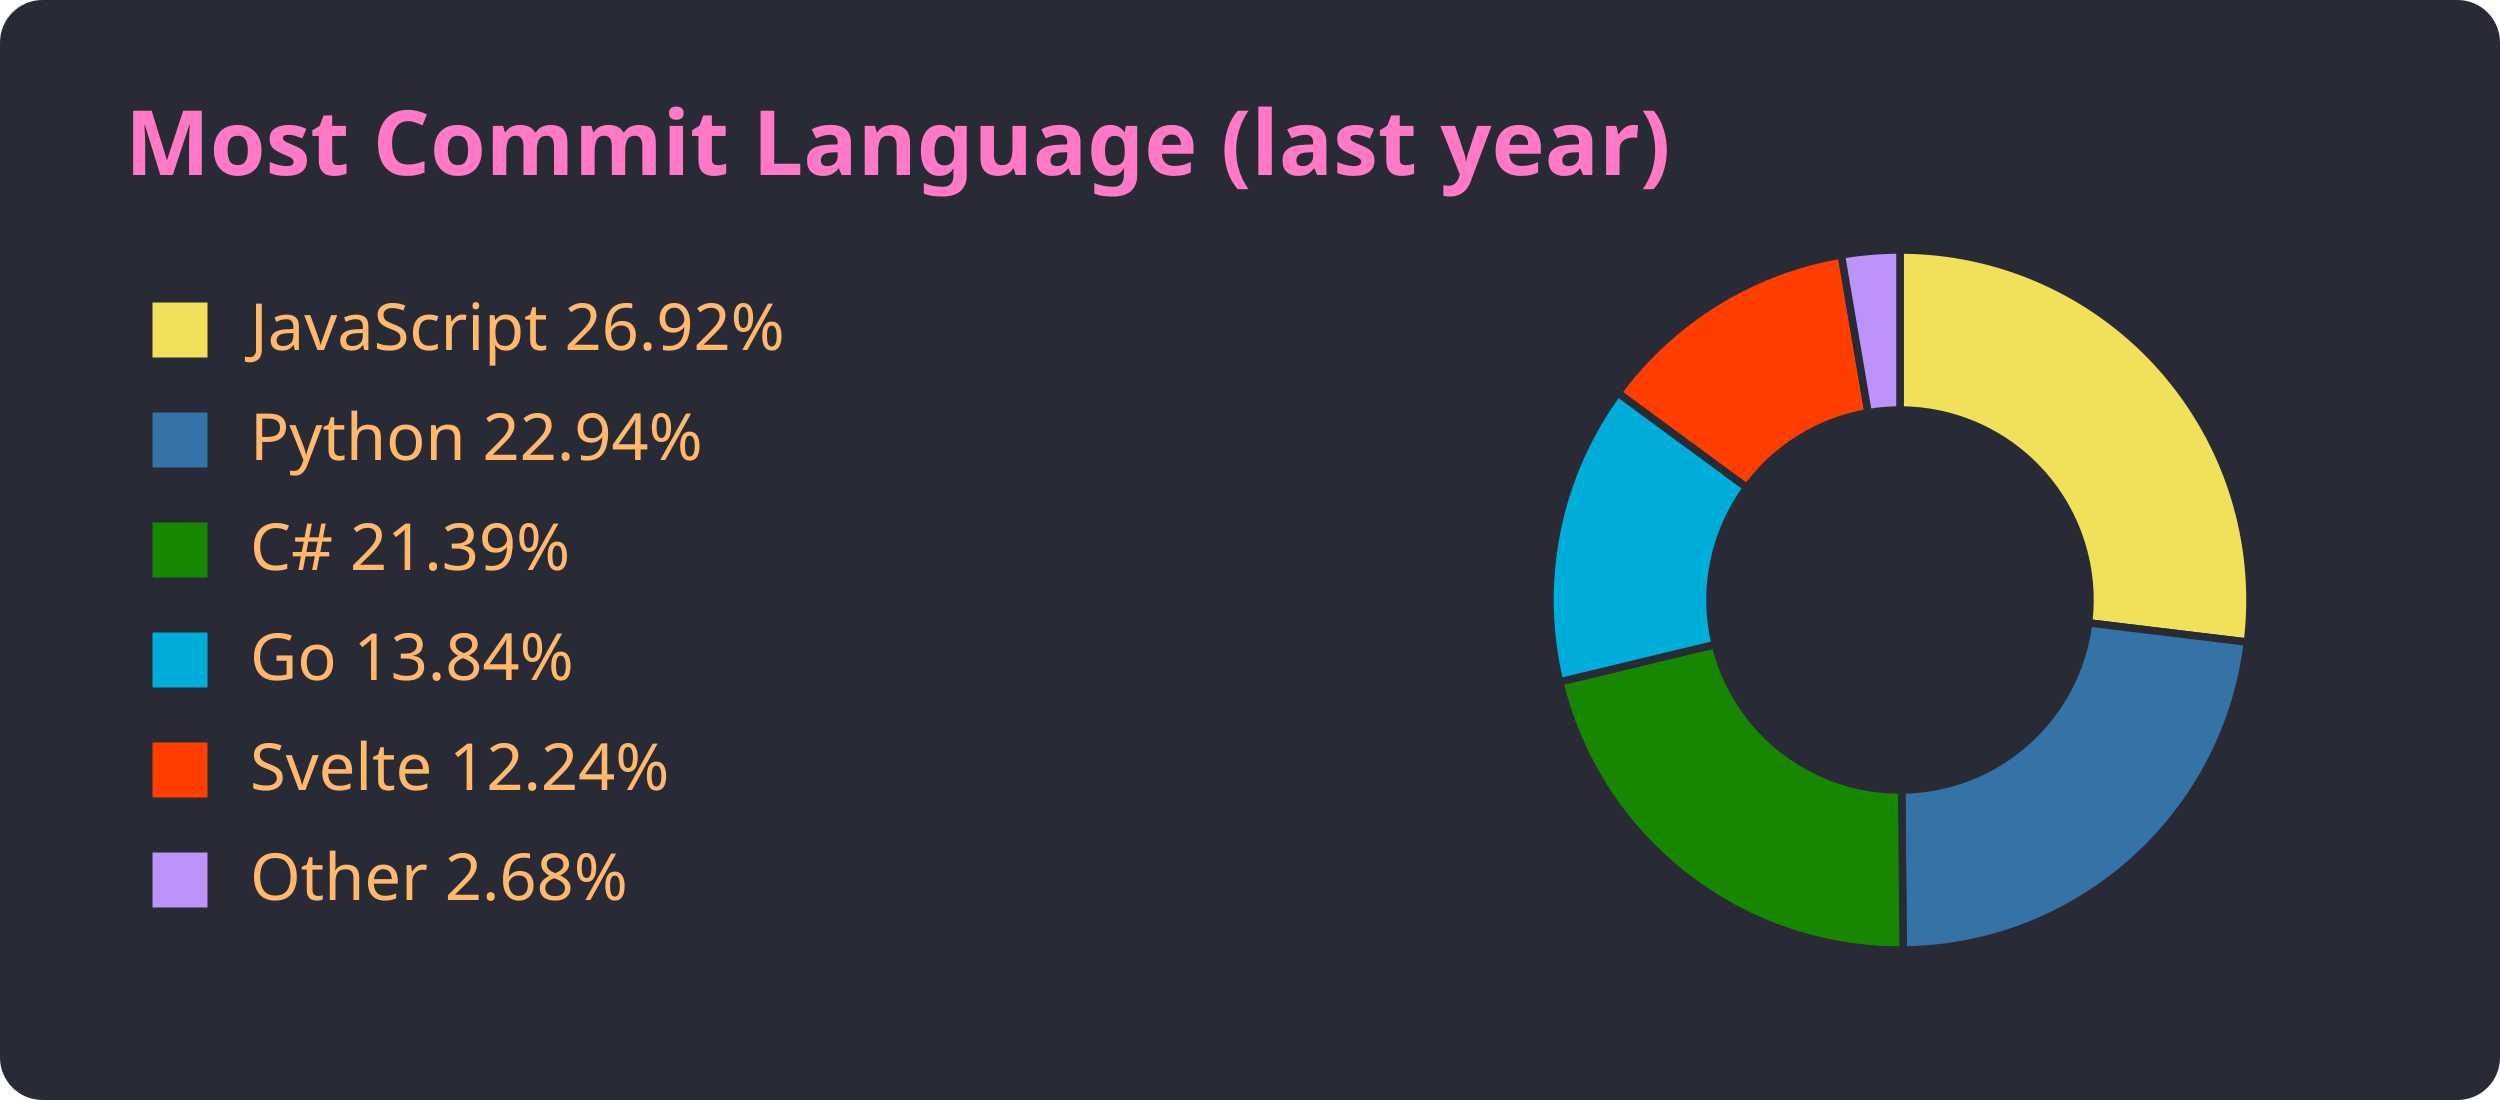
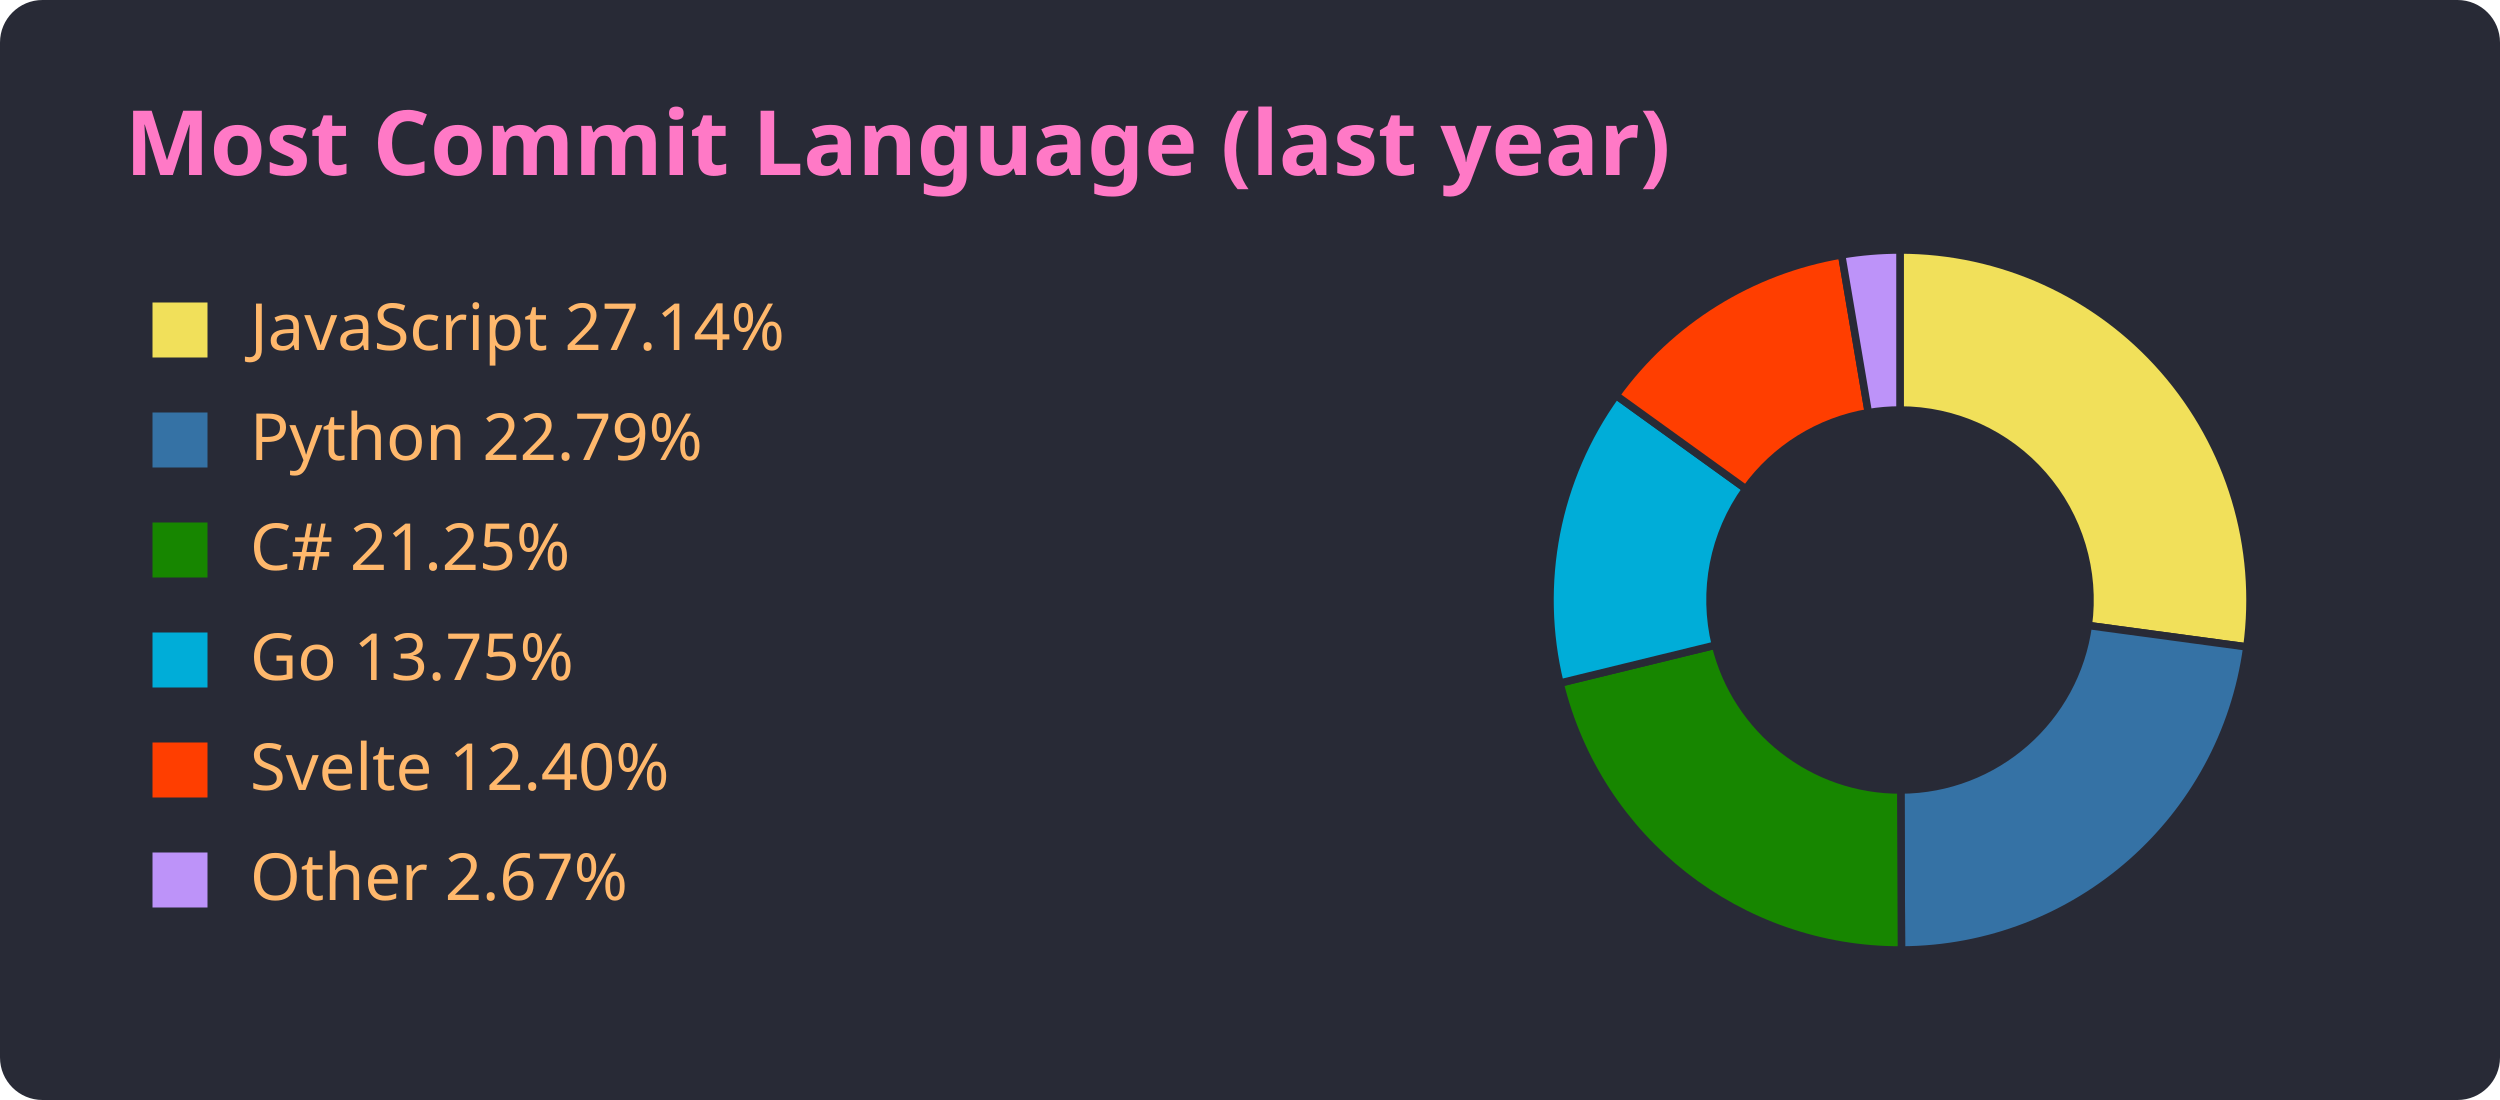
<svg xmlns="http://www.w3.org/2000/svg" width="500" height="220" viewBox="0 0 500 220" font-family="'Segoe UI', Ubuntu, Sans-Serif">
  <rect x="0.5" y="0.5" width="499" height="219" rx="8" fill="#282a36" stroke="#282a36" stroke-opacity="1.00" />
  <text x="25" y="35" font-size="18" font-weight="600" fill="#ff79c6">Most Commit Language (last year)</text>
  <rect x="30" y="60" width="12" height="12" fill="#f1e05a" stroke="#282a36" stroke-width="1" />
-   <text x="50" y="70" font-size="13" fill="#ffb86c">JavaScript 26.92%</text>
+   <text x="50" y="70" font-size="13" fill="#ffb86c">JavaScript 27.14%</text>
  <rect x="30" y="82" width="12" height="12" fill="#3572A5" stroke="#282a36" stroke-width="1" />
-   <text x="50" y="92" font-size="13" fill="#ffb86c">Python 22.94%</text>
+   <text x="50" y="92" font-size="13" fill="#ffb86c">Python 22.79%</text>
  <rect x="30" y="104" width="12" height="12" fill="#178600" stroke="#282a36" stroke-width="1" />
-   <text x="50" y="114" font-size="13" fill="#ffb86c">C# 21.39%</text>
+   <text x="50" y="114" font-size="13" fill="#ffb86c">C# 21.25%</text>
  <rect x="30" y="126" width="12" height="12" fill="#00ADD8" stroke="#282a36" stroke-width="1" />
-   <text x="50" y="136" font-size="13" fill="#ffb86c">Go 13.84%</text>
+   <text x="50" y="136" font-size="13" fill="#ffb86c">Go 13.75%</text>
  <rect x="30" y="148" width="12" height="12" fill="#ff3e00" stroke="#282a36" stroke-width="1" />
-   <text x="50" y="158" font-size="13" fill="#ffb86c">Svelte 12.24%</text>
+   <text x="50" y="158" font-size="13" fill="#ffb86c">Svelte 12.40%</text>
  <rect x="30" y="170" width="12" height="12" fill="#bd93f9" stroke="#282a36" stroke-width="1" />
-   <text x="50" y="180" font-size="13" fill="#ffb86c">Other 2.68%</text>
-   <path d="M380.00,50.00 A70.00,70.00 0 0 1 449.49,128.43 L417.72,124.58 A38.00,38.00 0 0 0 380.00,82.00 Z" fill="#f1e05a" stroke="#282a36" stroke-width="1.5" />
-   <path d="M449.49,128.43 A70.00,70.00 0 0 1 380.63,190.00 L380.34,158.00 A38.00,38.00 0 0 0 417.72,124.58 Z" fill="#3572A5" stroke="#282a36" stroke-width="1.5" />
-   <path d="M380.63,190.00 A70.00,70.00 0 0 1 311.94,136.37 L343.05,128.88 A38.00,38.00 0 0 0 380.34,158.00 Z" fill="#178600" stroke="#282a36" stroke-width="1.5" />
-   <path d="M311.94,136.37 A70.00,70.00 0 0 1 323.58,78.56 L349.37,97.51 A38.00,38.00 0 0 0 343.05,128.88 Z" fill="#00ADD8" stroke="#282a36" stroke-width="1.5" />
-   <path d="M323.58,78.56 A70.00,70.00 0 0 1 368.27,50.99 L373.63,82.54 A38.00,38.00 0 0 0 349.37,97.51 Z" fill="#ff3e00" stroke="#282a36" stroke-width="1.5" />
-   <path d="M368.27,50.99 A70.00,70.00 0 0 1 380.00,50.00 L380.00,82.00 A38.00,38.00 0 0 0 373.63,82.54 Z" fill="#bd93f9" stroke="#282a36" stroke-width="1.5" />
+   <text x="50" y="180" font-size="13" fill="#ffb86c">Other 2.67%</text>
+   <path d="M380.00,50.00 A70.00,70.00 0 0 1 449.37,129.39 L417.66,125.10 A38.00,38.00 0 0 0 380.00,82.00 Z" fill="#f1e05a" stroke="#282a36" stroke-width="1.5" />
+   <path d="M449.37,129.39 A70.00,70.00 0 0 1 380.29,190.00 L380.16,158.00 A38.00,38.00 0 0 0 417.66,125.10 Z" fill="#3572A5" stroke="#282a36" stroke-width="1.5" />
+   <path d="M380.29,190.00 A70.00,70.00 0 0 1 312.00,136.61 L343.09,129.02 A38.00,38.00 0 0 0 380.16,158.00 Z" fill="#178600" stroke="#282a36" stroke-width="1.5" />
+   <path d="M312.00,136.61 A70.00,70.00 0 0 1 323.21,79.07 L349.17,97.78 A38.00,38.00 0 0 0 343.09,129.02 Z" fill="#00ADD8" stroke="#282a36" stroke-width="1.5" />
+   <path d="M323.21,79.07 A70.00,70.00 0 0 1 368.33,50.98 L373.67,82.53 A38.00,38.00 0 0 0 349.17,97.78 Z" fill="#ff3e00" stroke="#282a36" stroke-width="1.5" />
+   <path d="M368.33,50.98 A70.00,70.00 0 0 1 380.00,50.00 L380.00,82.00 A38.00,38.00 0 0 0 373.67,82.53 Z" fill="#bd93f9" stroke="#282a36" stroke-width="1.5" />
</svg>
